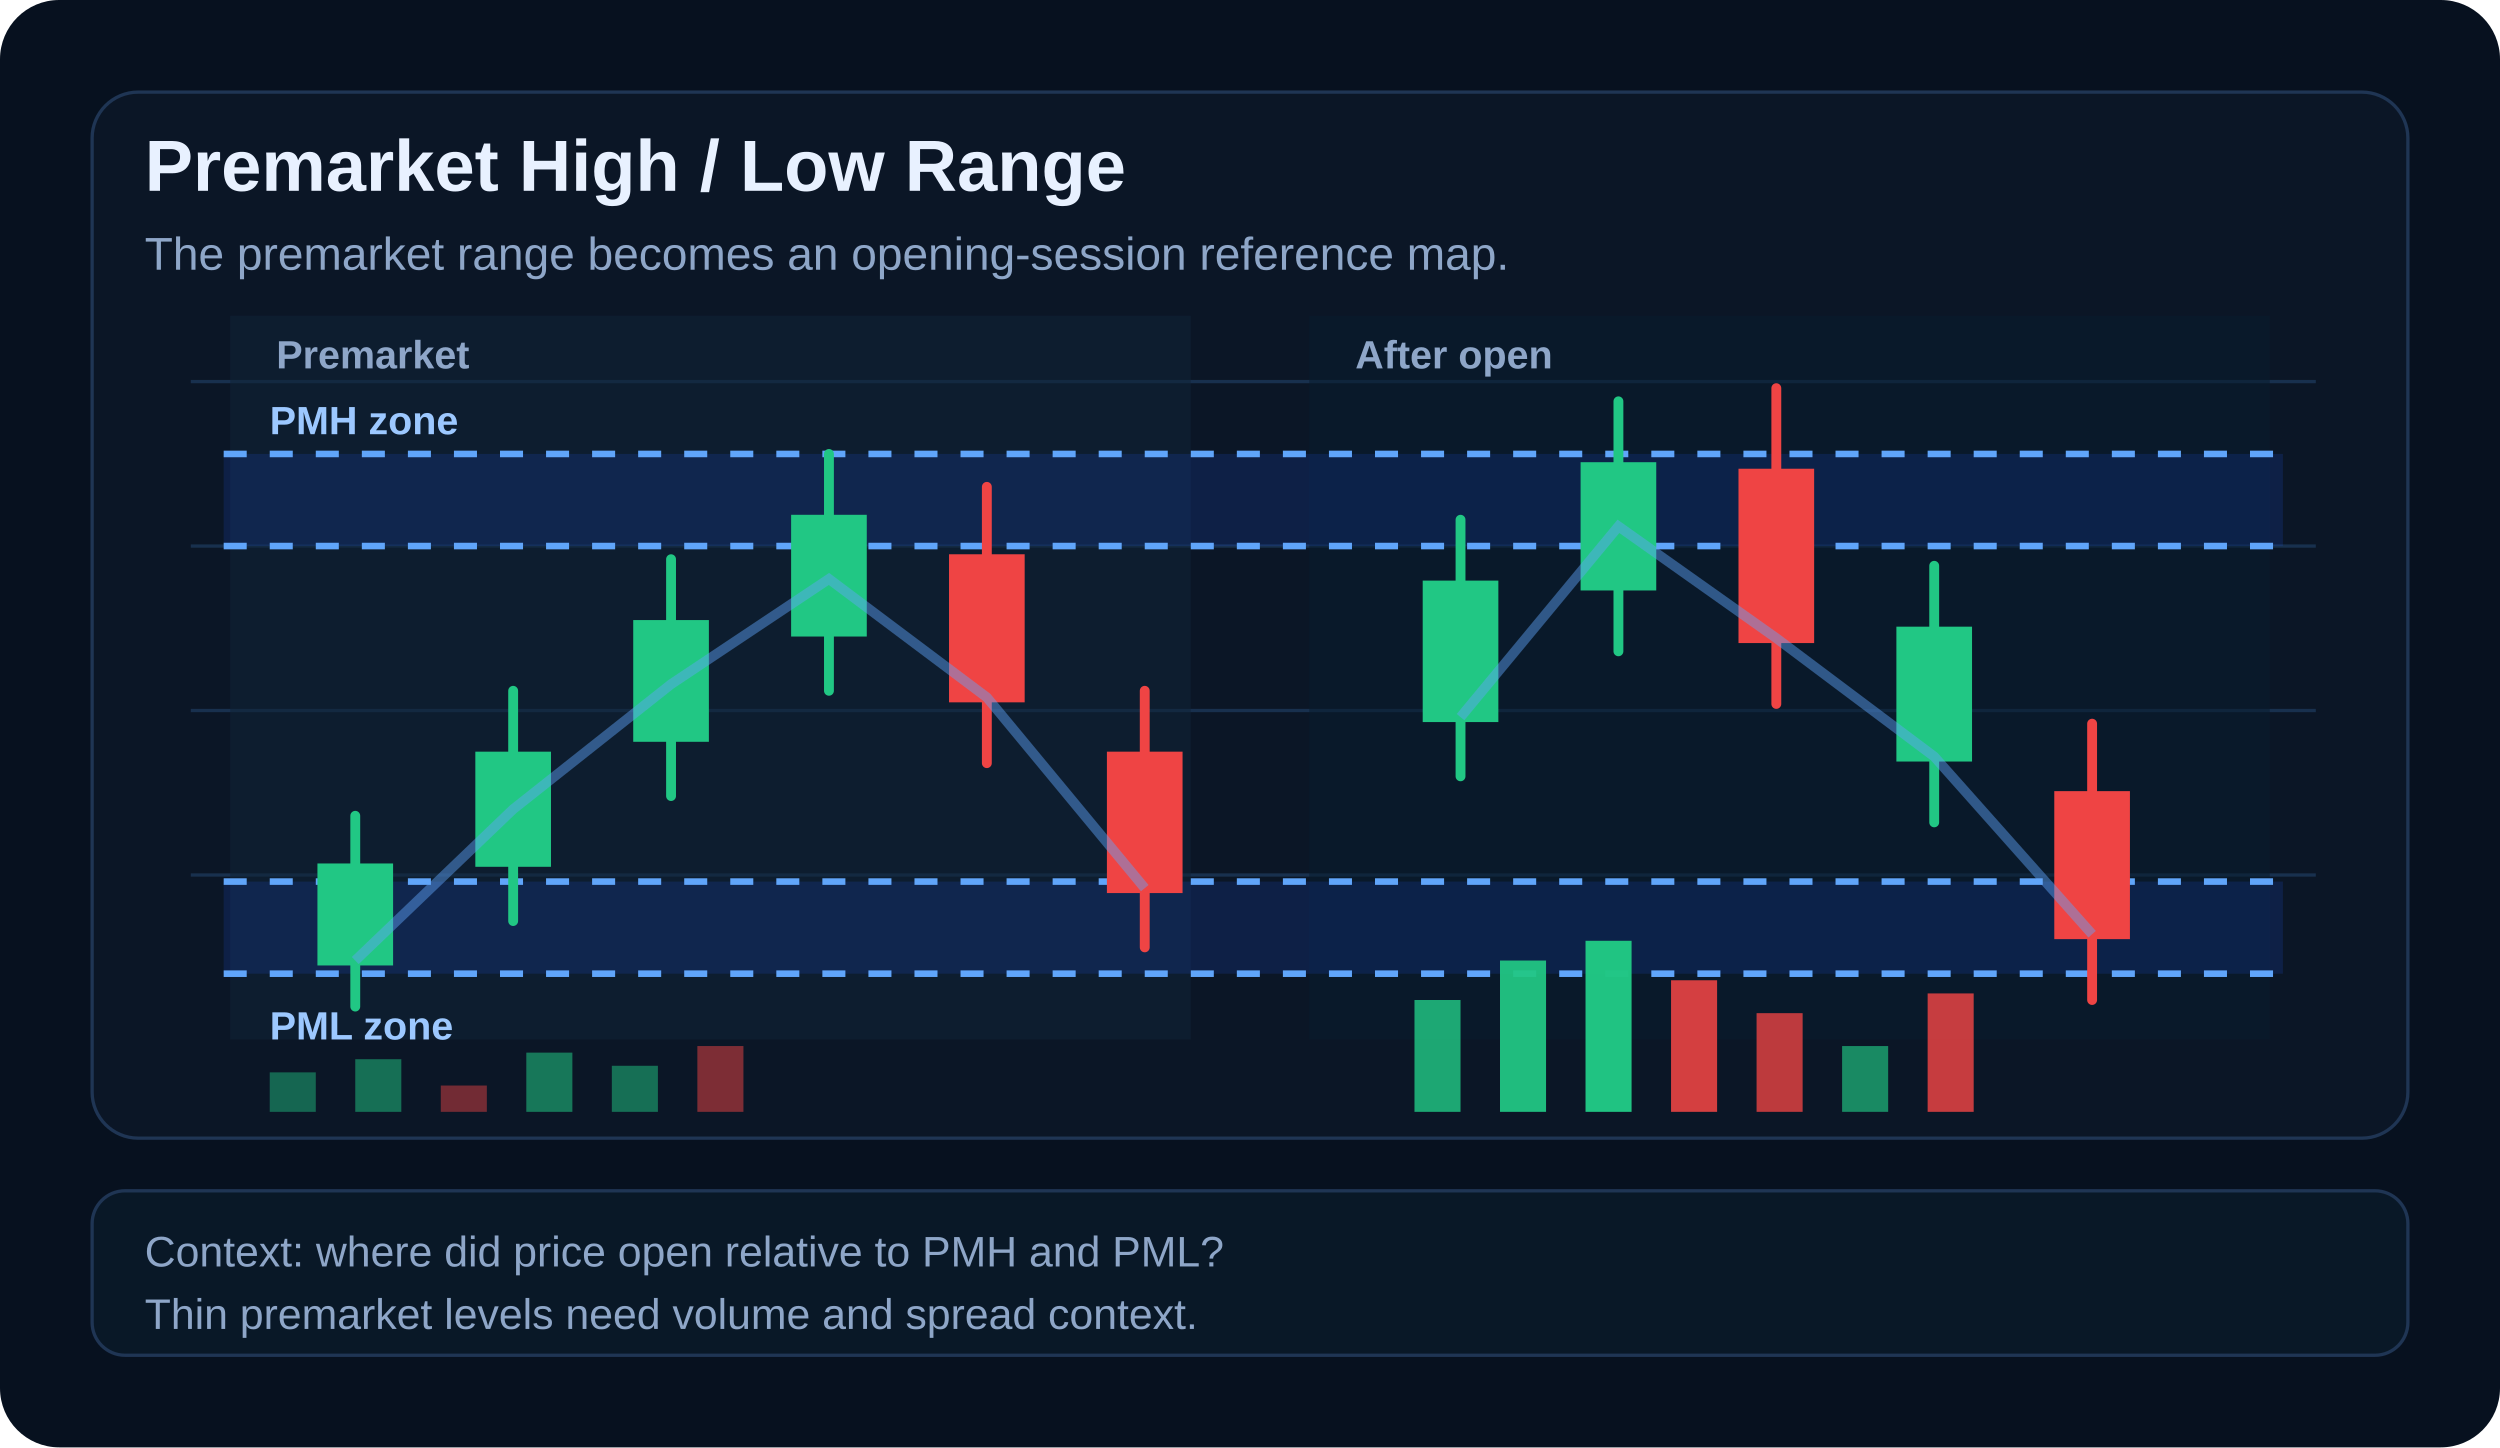
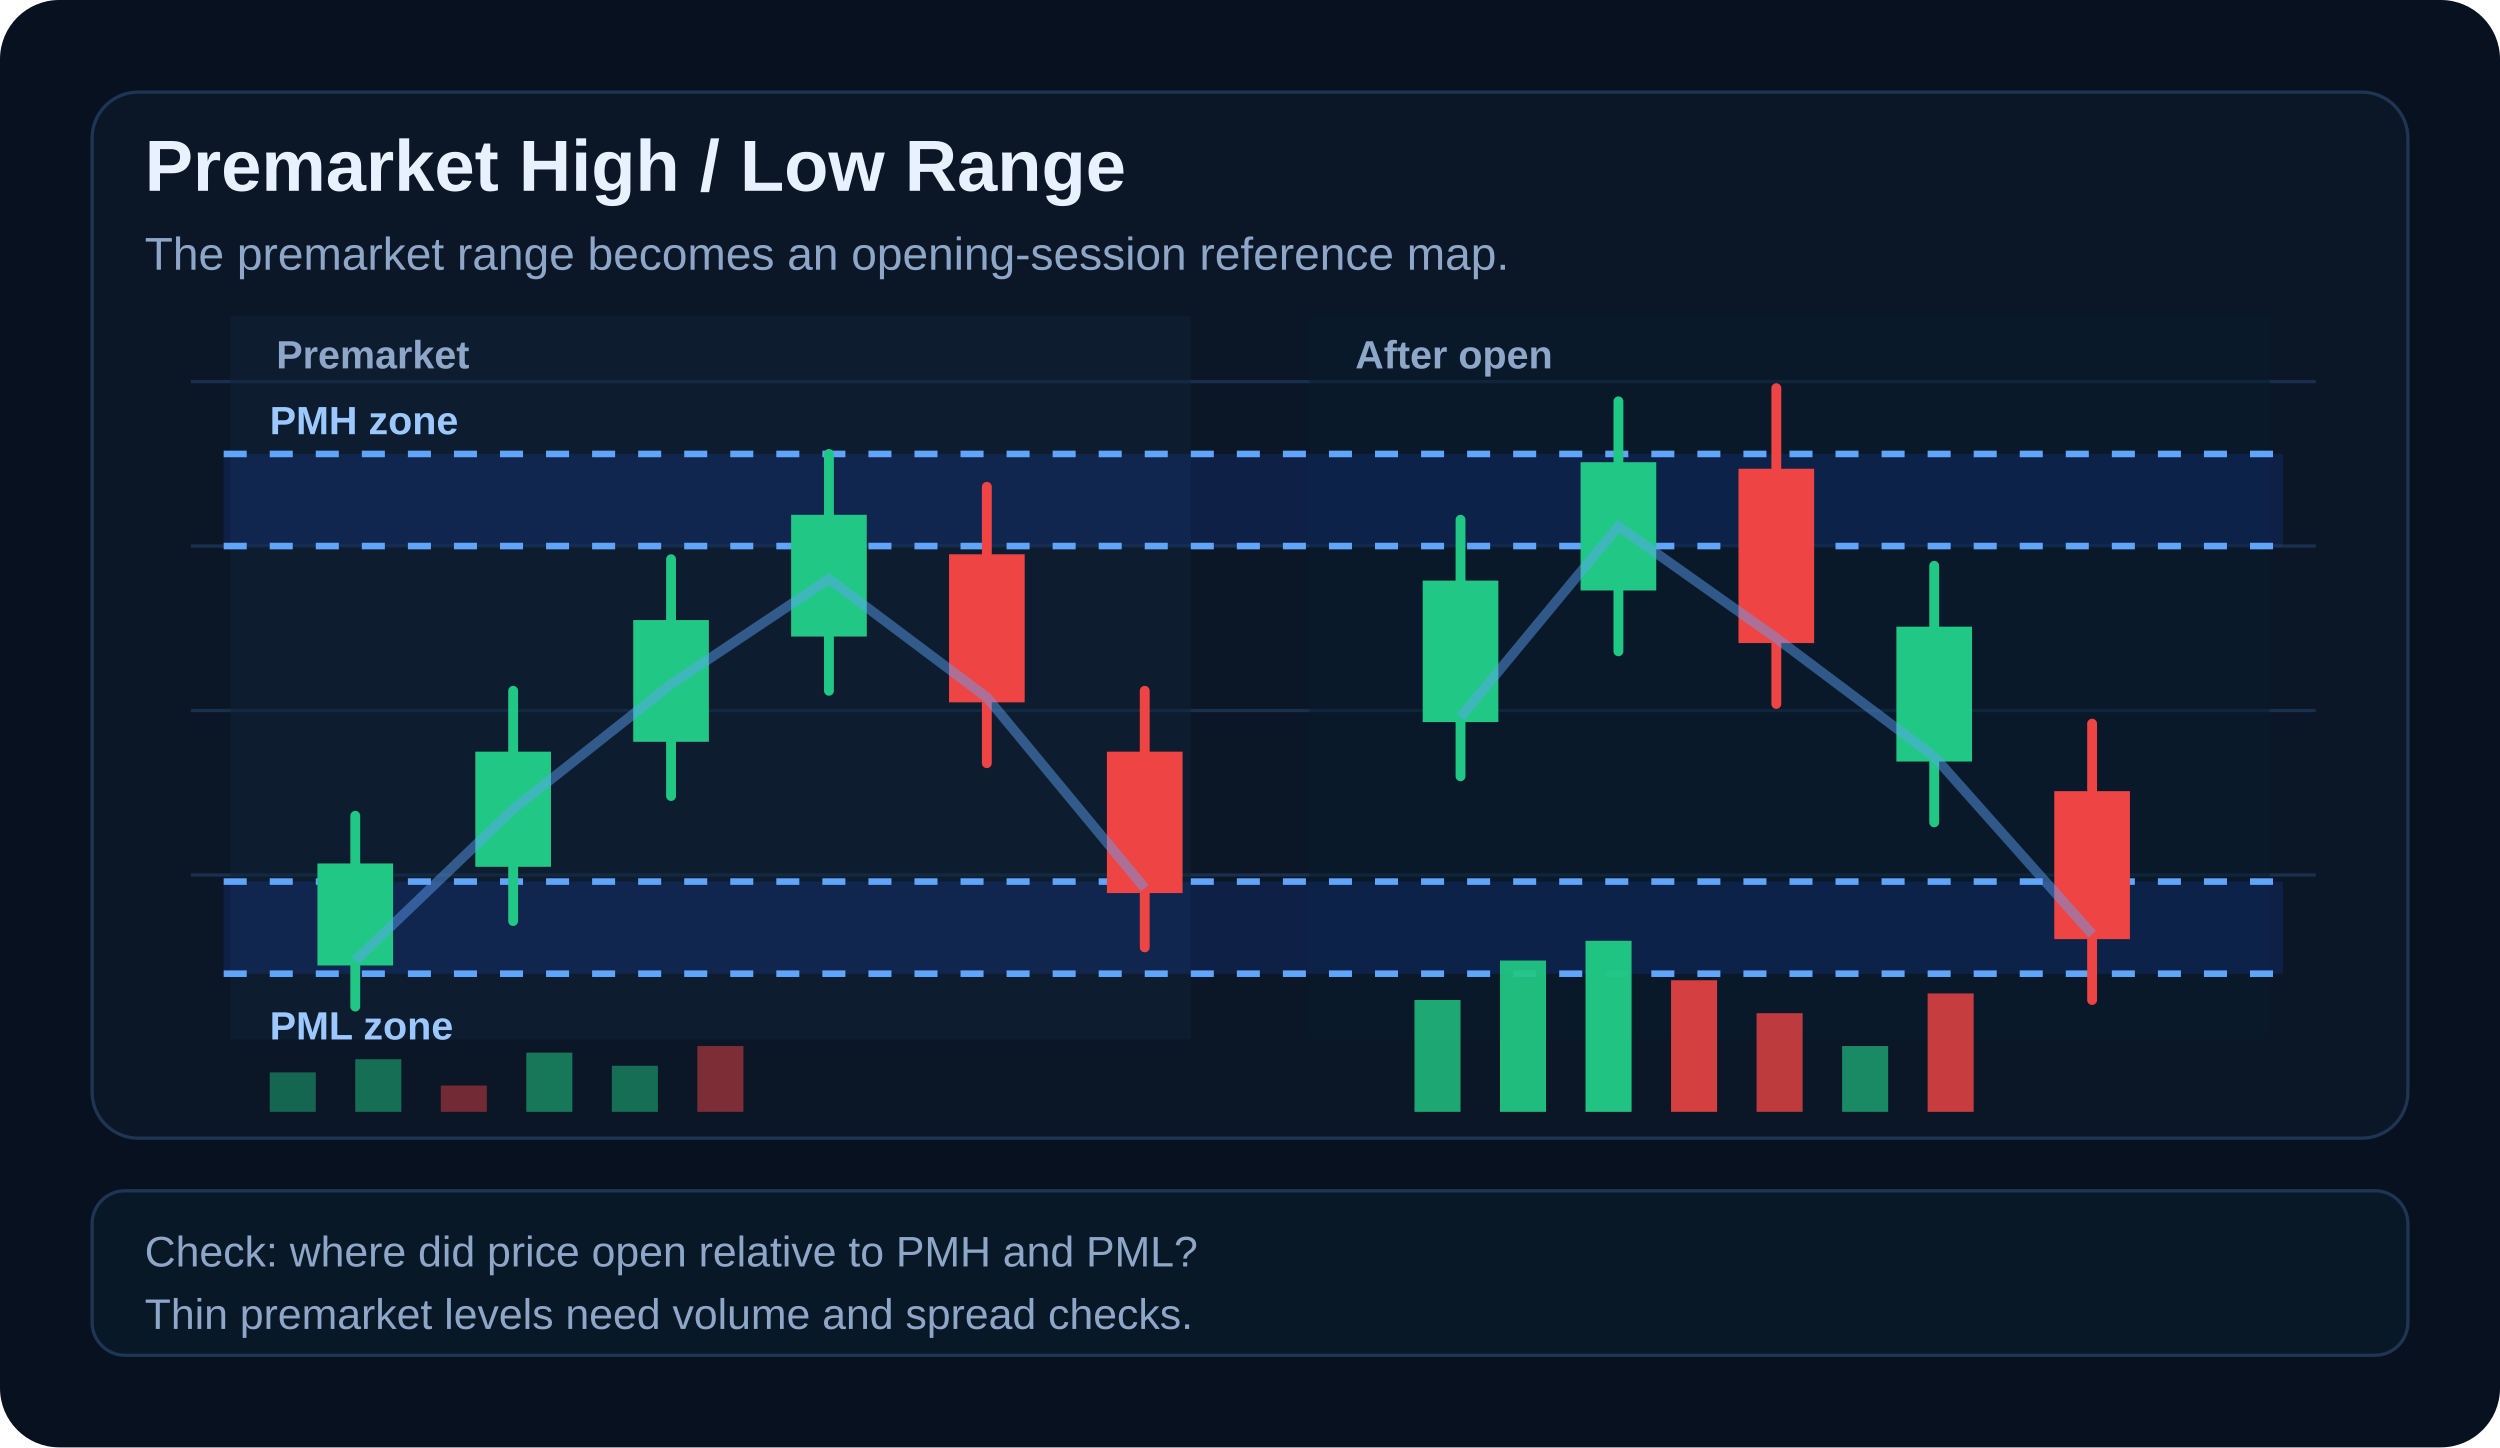
<svg xmlns="http://www.w3.org/2000/svg" viewBox="0 0 760 440" role="img" aria-labelledby="title desc">
  <rect width="760" height="440" rx="18" fill="#07111f" />
  <rect x="28" y="28" width="704" height="318" rx="14" fill="#0b1626" stroke="#1f3554" />
  <text x="44" y="58" fill="#e8f1ff" font-family="Arial, sans-serif" font-size="22" font-weight="700">Premarket High / Low Range</text>
  <text x="44" y="82" fill="#8ea6c8" font-family="Arial, sans-serif" font-size="14">The premarket range becomes an opening-session reference map.</text>
  <g stroke="#18304e" stroke-width="1">
    <line x1="58" y1="116" x2="704" y2="116" />
    <line x1="58" y1="166" x2="704" y2="166" />
    <line x1="58" y1="216" x2="704" y2="216" />
    <line x1="58" y1="266" x2="704" y2="266" />
  </g>
  <rect x="70" y="96" width="292" height="220" fill="#0f2237" opacity=".55" />
  <rect x="398" y="96" width="292" height="220" fill="#081b2d" opacity=".55" />
  <text x="84" y="112" fill="#8ea6c8" font-family="Arial, sans-serif" font-size="12" font-weight="700">Premarket</text>
  <text x="412" y="112" fill="#8ea6c8" font-family="Arial, sans-serif" font-size="12" font-weight="700">After open</text>
  <rect x="68" y="138" width="626" height="28" fill="#1d4ed8" opacity=".18" />
  <rect x="68" y="268" width="626" height="28" fill="#1d4ed8" opacity=".18" />
  <line x1="68" y1="138" x2="694" y2="138" stroke="#60a5fa" stroke-width="2" stroke-dasharray="7 7" />
  <line x1="68" y1="166" x2="694" y2="166" stroke="#60a5fa" stroke-width="2" stroke-dasharray="7 7" />
  <line x1="68" y1="268" x2="694" y2="268" stroke="#60a5fa" stroke-width="2" stroke-dasharray="7 7" />
  <line x1="68" y1="296" x2="694" y2="296" stroke="#60a5fa" stroke-width="2" stroke-dasharray="7 7" />
  <text x="82" y="132" fill="#9cc8ff" font-family="Arial, sans-serif" font-size="12" font-weight="700">PMH zone</text>
  <text x="82" y="316" fill="#9cc8ff" font-family="Arial, sans-serif" font-size="12" font-weight="700">PML zone</text>
  <g stroke-linecap="round" stroke-width="3">
    <g stroke="#21c784" fill="#21c784">
      <line x1="108" y1="248" x2="108" y2="306" />
      <rect x="98" y="264" width="20" height="28" />
      <line x1="156" y1="210" x2="156" y2="280" />
      <rect x="146" y="230" width="20" height="32" />
      <line x1="204" y1="170" x2="204" y2="242" />
      <rect x="194" y="190" width="20" height="34" />
      <line x1="252" y1="138" x2="252" y2="210" />
      <rect x="242" y="158" width="20" height="34" />
      <line x1="444" y1="158" x2="444" y2="236" />
      <rect x="434" y="178" width="20" height="40" />
      <line x1="492" y1="122" x2="492" y2="198" />
      <rect x="482" y="142" width="20" height="36" />
      <line x1="588" y1="172" x2="588" y2="250" />
      <rect x="578" y="192" width="20" height="38" />
    </g>
    <g stroke="#ef4444" fill="#ef4444">
      <line x1="300" y1="148" x2="300" y2="232" />
      <rect x="290" y="170" width="20" height="42" />
      <line x1="348" y1="210" x2="348" y2="288" />
      <rect x="338" y="230" width="20" height="40" />
      <line x1="540" y1="118" x2="540" y2="214" />
      <rect x="530" y="144" width="20" height="50" />
      <line x1="636" y1="220" x2="636" y2="304" />
      <rect x="626" y="242" width="20" height="42" />
    </g>
  </g>
  <path d="M108 292 L156 246 L204 208 L252 176 L300 212 L348 270" fill="none" stroke="#60a5fa" stroke-width="3" opacity=".45" />
  <path d="M444 218 L492 160 L540 194 L588 230 L636 284" fill="none" stroke="#60a5fa" stroke-width="3" opacity=".45" />
  <g>
    <rect x="82" y="326" width="14" height="12" fill="#21c784" opacity=".45" />
    <rect x="108" y="322" width="14" height="16" fill="#21c784" opacity=".5" />
    <rect x="134" y="330" width="14" height="8" fill="#ef4444" opacity=".45" />
    <rect x="160" y="320" width="14" height="18" fill="#21c784" opacity=".55" />
    <rect x="186" y="324" width="14" height="14" fill="#21c784" opacity=".5" />
    <rect x="212" y="318" width="14" height="20" fill="#ef4444" opacity=".5" />
    <rect x="430" y="304" width="14" height="34" fill="#21c784" opacity=".82" />
    <rect x="456" y="292" width="14" height="46" fill="#21c784" opacity=".94" />
    <rect x="482" y="286" width="14" height="52" fill="#21c784" opacity=".98" />
    <rect x="508" y="298" width="14" height="40" fill="#ef4444" opacity=".88" />
    <rect x="534" y="308" width="14" height="30" fill="#ef4444" opacity=".78" />
    <rect x="560" y="318" width="14" height="20" fill="#21c784" opacity=".65" />
    <rect x="586" y="302" width="14" height="36" fill="#ef4444" opacity=".82" />
  </g>
  <rect x="28" y="362" width="704" height="50" rx="10" fill="#091827" stroke="#1f3554" />
-   <text x="44" y="385" fill="#8ea6c8" font-family="Arial, sans-serif" font-size="13">Context: where did price open relative to PMH and PML?</text>
-   <text x="44" y="404" fill="#8ea6c8" font-family="Arial, sans-serif" font-size="13">Thin premarket levels need volume and spread context.</text>
+   <text x="44" y="385" fill="#8ea6c8" font-family="Arial, sans-serif" font-size="13">Check: where did price open relative to PMH and PML?</text>
+   <text x="44" y="404" fill="#8ea6c8" font-family="Arial, sans-serif" font-size="13">Thin premarket levels need volume and spread checks.</text>
</svg>
